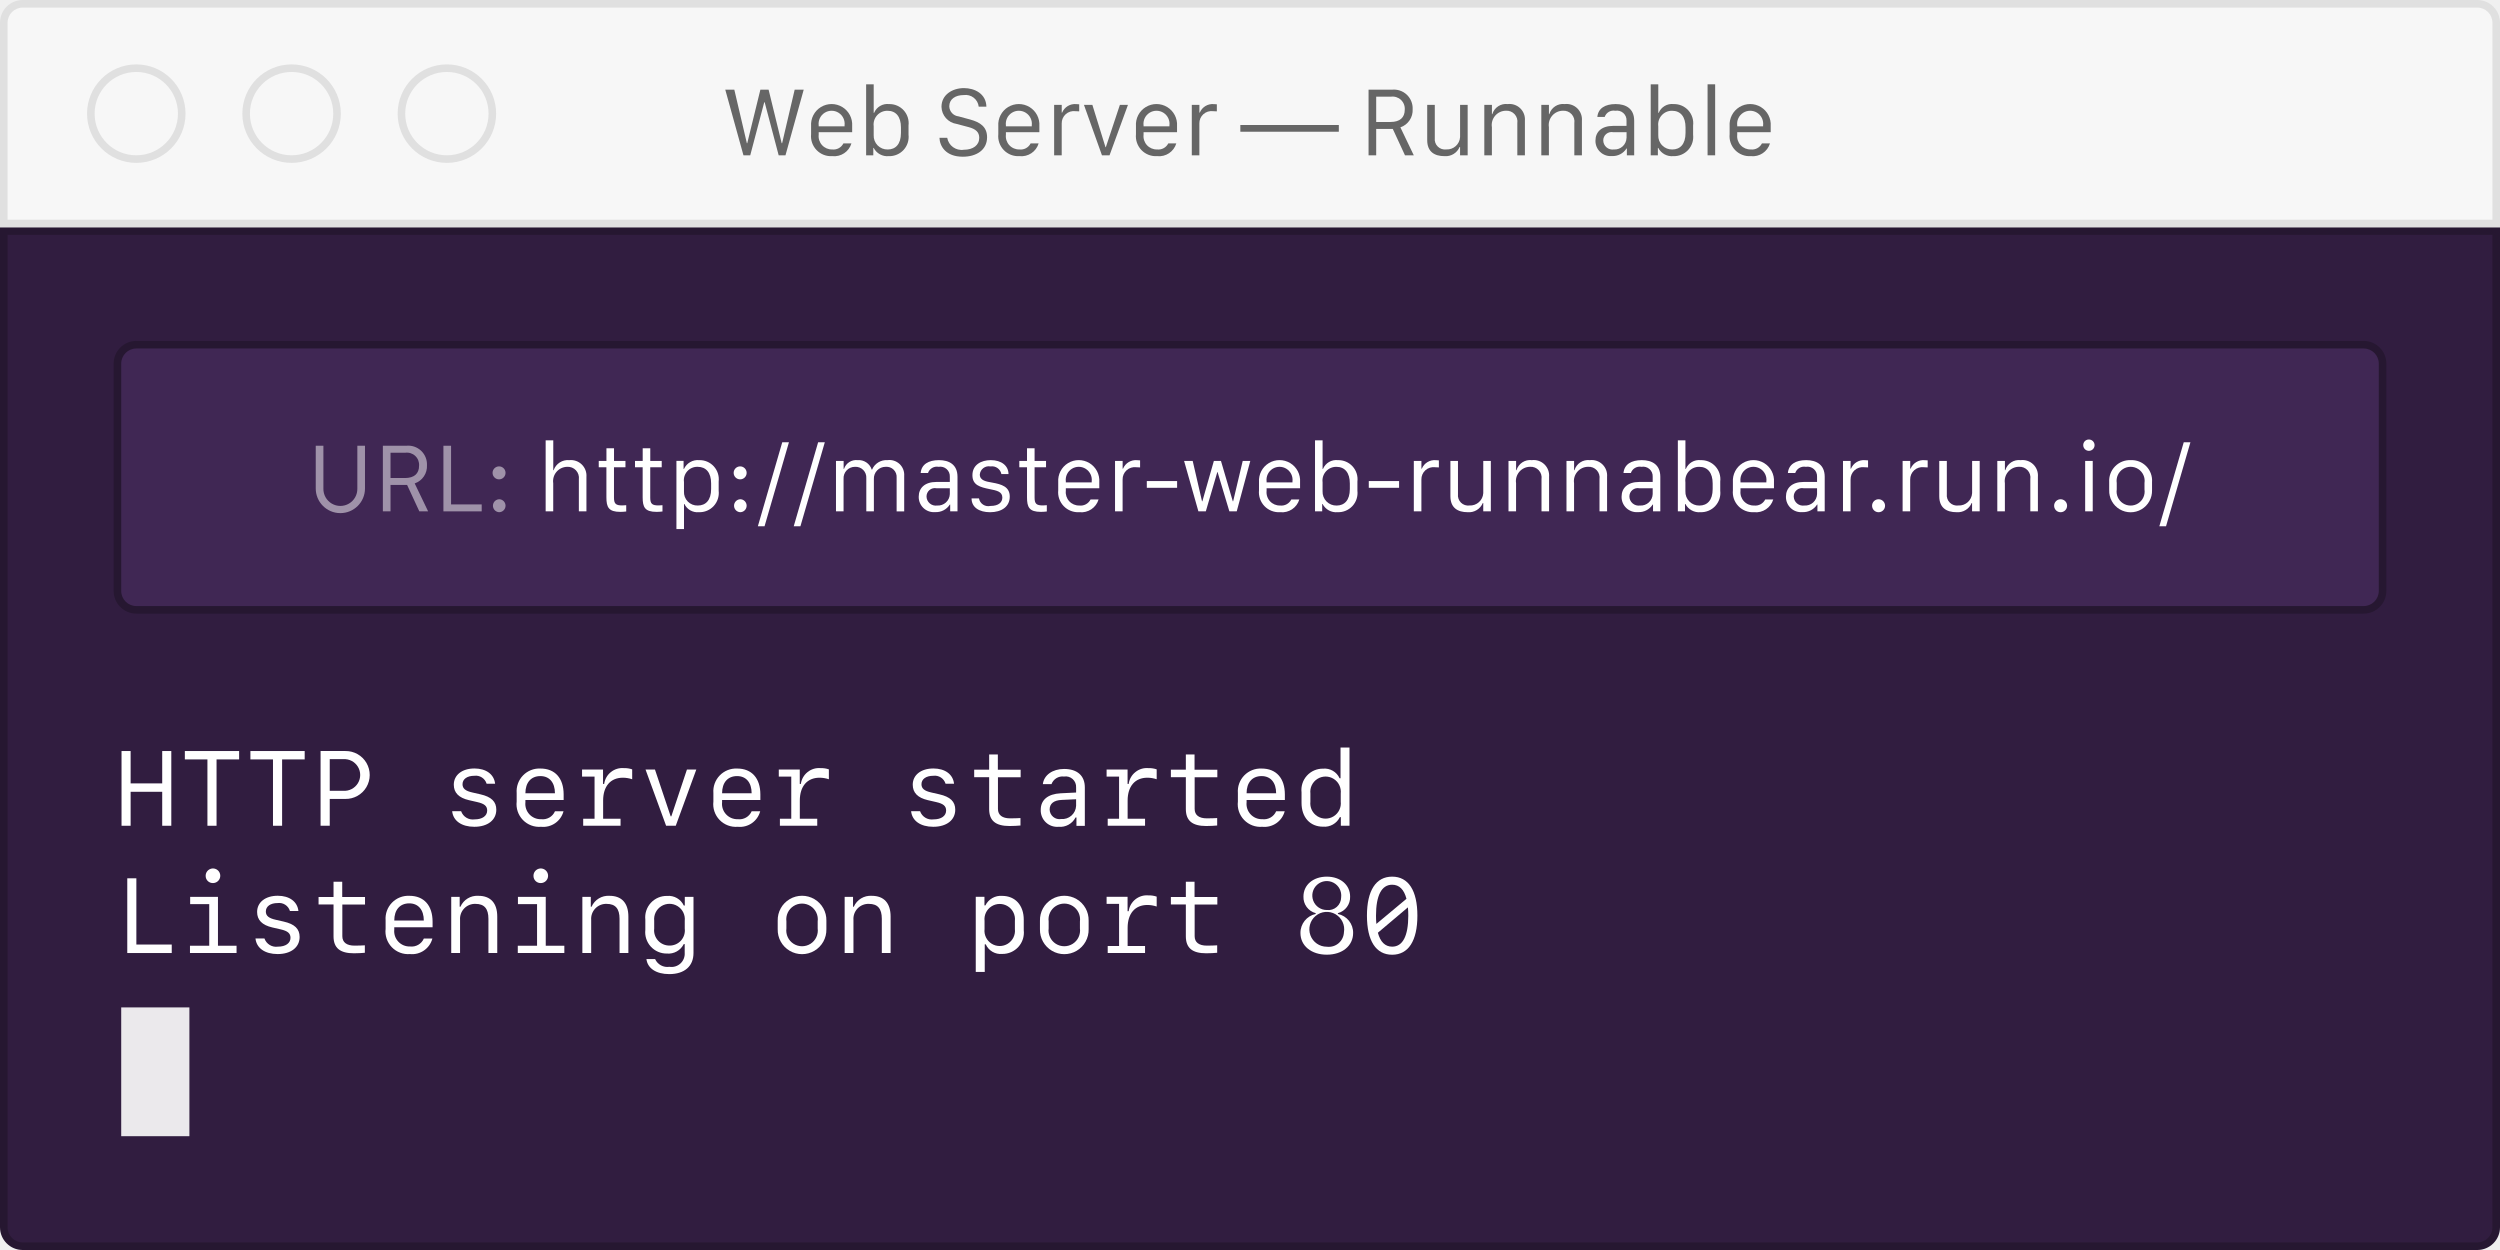
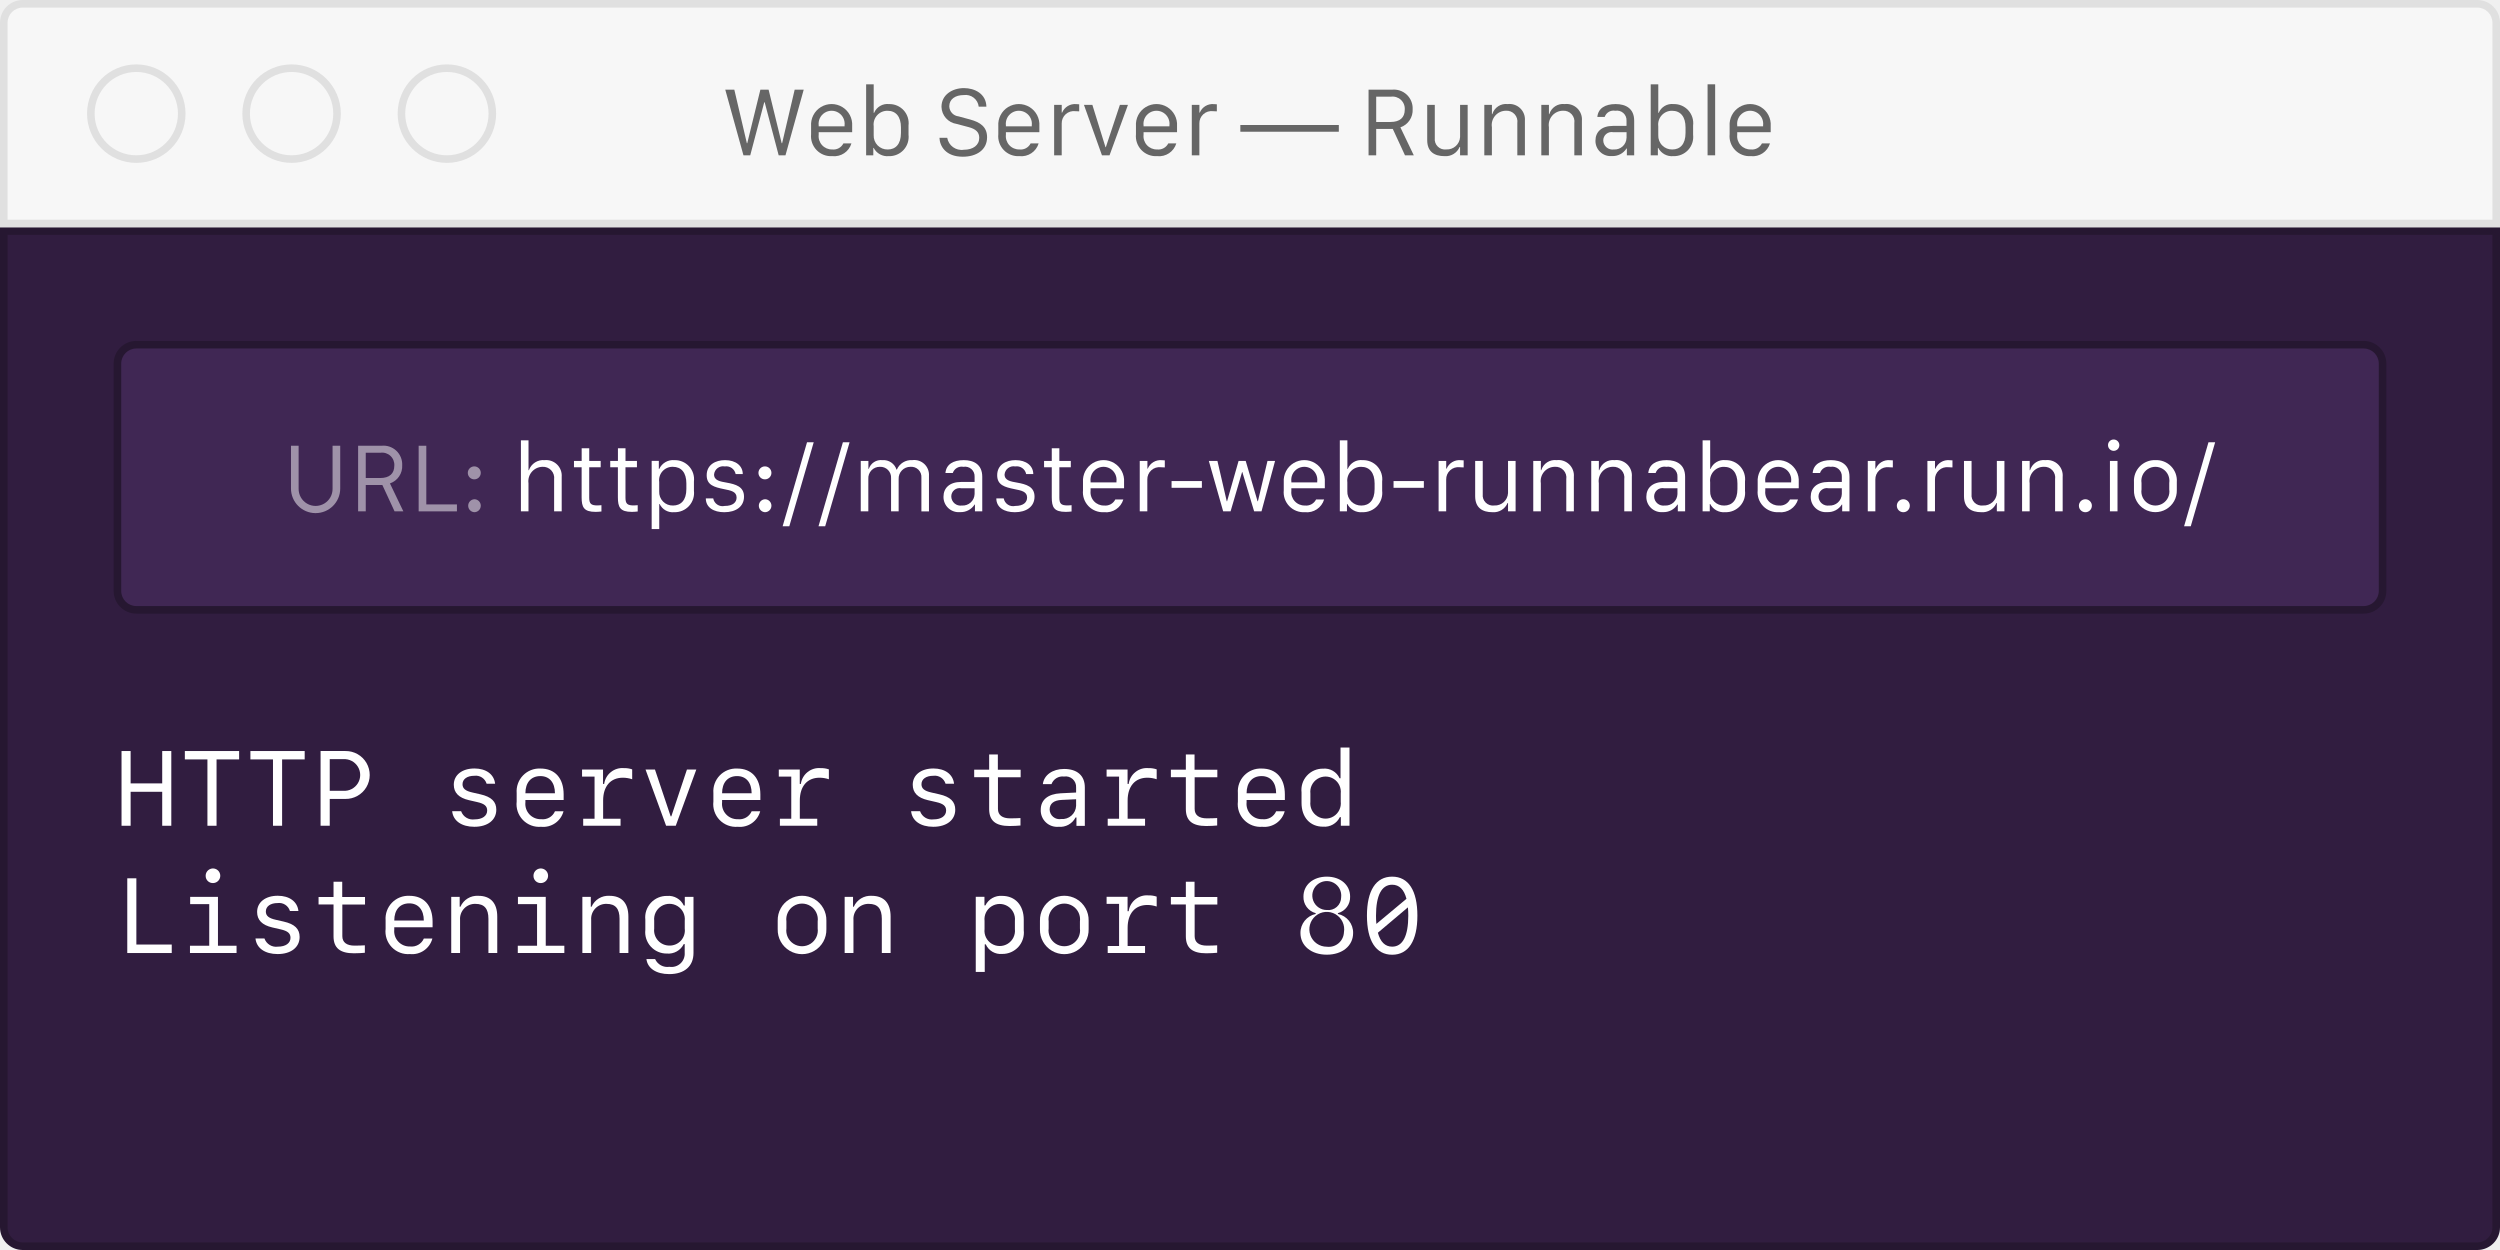
<svg xmlns="http://www.w3.org/2000/svg" id="outlined_ui" data-name="outlined ui" viewBox="0 0 330 165">
  <path d="M3,164.5A2.5,2.5,0,0,1,.5,162V30.5h329V162a2.5,2.5,0,0,1-2.5,2.5H3Z" fill="#311d40" />
  <path d="M329,31V162a2,2,0,0,1-2,2H3a2,2,0,0,1-2-2V31H329m1-1H0V162a3,3,0,0,0,3,3H327a3,3,0,0,0,3-3V30h0Z" fill="#261731" />
  <rect x="15.5" y="45.5" width="299" height="35" rx="2.5" ry="2.5" fill="#402754" />
  <path d="M312,46a2,2,0,0,1,2,2V78a2,2,0,0,1-2,2H18a2,2,0,0,1-2-2V48a2,2,0,0,1,2-2H312m0-1H18a3,3,0,0,0-3,3V78a3,3,0,0,0,3,3H312a3,3,0,0,0,3-3V48a3,3,0,0,0-3-3h0Z" fill="#261731" />
-   <path d="M42.688,64.495a2.241,2.241,0,1,0,4.481,0V58.839h1.009v5.656a3.25,3.25,0,0,1-6.5-.025v-5.63h1.01v5.656Z" fill="#9f92a9" />
-   <path d="M56.36,61.4a2.4,2.4,0,0,1-1.619,2.412L56.513,67.5H55.351l-1.612-3.485H51.549V67.5h-1.01V58.839h3.079A2.475,2.475,0,0,1,56.36,61.4Zm-2.92,1.7c1.25,0,1.879-.59,1.879-1.631a1.611,1.611,0,0,0-1.828-1.708H51.549V63.1H53.44Z" fill="#9f92a9" />
-   <path d="M63.584,67.5H58.531V58.839H59.54v7.744h4.044V67.5Z" fill="#9f92a9" />
-   <path d="M65.875,61.562a0.857,0.857,0,1,1,0,1.714A0.857,0.857,0,0,1,65.875,61.562Zm0,4.335a0.857,0.857,0,1,1,0,1.714A0.857,0.857,0,0,1,65.875,65.9Z" fill="#9f92a9" />
-   <path d="M72.032,58.128h1v3.936H73.08a2,2,0,0,1,2.082-1.327,2.057,2.057,0,0,1,2.247,2.209V67.5h-1V63.276a1.467,1.467,0,0,0-1.549-1.657,1.894,1.894,0,0,0-1.834,2.171V67.5h-1V58.128Z" fill="#fff" />
-   <path d="M80.05,59.169h1v1.676h1.511v0.832H81.046v4.018c0,0.819.261,1.022,1.1,1.022,0.152,0,.413-0.019.515-0.032v0.832a7.234,7.234,0,0,1-.769.051c-1.562,0-1.847-.622-1.847-1.923V61.676H79.034V60.845H80.05V59.169Z" fill="#fff" />
-   <path d="M84.836,59.169h1v1.676h1.511v0.832H85.832v4.018c0,0.819.261,1.022,1.1,1.022,0.152,0,.413-0.019.515-0.032v0.832a7.234,7.234,0,0,1-.769.051c-1.562,0-1.847-.622-1.847-1.923V61.676H83.82V60.845h1.016V59.169Z" fill="#fff" />
-   <path d="M90.339,66.526H90.288v3.307h-1V60.838h0.945V61.9h0.051A2.009,2.009,0,0,1,92.3,60.737a2.523,2.523,0,0,1,2.564,2.825V64.78a2.538,2.538,0,0,1-2.609,2.831A1.917,1.917,0,0,1,90.339,66.526Zm3.529-1.974V63.809c0-1.435-.673-2.19-1.783-2.19a1.766,1.766,0,0,0-1.8,2.006v1.244a1.765,1.765,0,0,0,1.828,1.86C93.145,66.729,93.868,66.037,93.868,64.552Z" fill="#fff" />
-   <path d="M97.7,61.562a0.857,0.857,0,1,1,0,1.714A0.857,0.857,0,0,1,97.7,61.562Zm0,4.335a0.857,0.857,0,1,1,0,1.714A0.857,0.857,0,0,1,97.7,65.9Z" fill="#fff" />
-   <path d="M100.038,69.465l3.219-11.083h0.882l-3.218,11.083h-0.883Z" fill="#fff" />
-   <path d="M104.773,69.465l3.219-11.083h0.882l-3.218,11.083h-0.883Z" fill="#fff" />
-   <path d="M110.359,60.845h1v1.047h0.051a1.694,1.694,0,0,1,1.8-1.155,1.8,1.8,0,0,1,1.859,1.25h0.045a2.054,2.054,0,0,1,2.031-1.25,1.953,1.953,0,0,1,2.209,2.069v4.7h-1V63.073a1.337,1.337,0,0,0-1.453-1.454,1.543,1.543,0,0,0-1.549,1.612V67.5h-1v-4.38a1.407,1.407,0,0,0-1.485-1.5,1.5,1.5,0,0,0-1.517,1.6V67.5h-1V60.845Z" fill="#fff" />
-   <path d="M121.271,65.567c0-1.155.806-1.949,2.329-1.949h1.777V62.939a1.262,1.262,0,0,0-1.479-1.32,1.235,1.235,0,0,0-1.4.813h-0.971c0.107-1.136,1.028-1.695,2.418-1.695,1.333,0,2.444.584,2.444,2.2V67.5h-0.965v-0.9h-0.045a2.158,2.158,0,0,1-1.936,1A2,2,0,0,1,121.271,65.567Zm4.106-.355V64.45H123.62a1.1,1.1,0,0,0-1.32,1.1,1.225,1.225,0,0,0,1.4,1.181A1.572,1.572,0,0,0,125.378,65.212Z" fill="#fff" />
-   <path d="M130.786,60.737c1.416,0,2.336.755,2.336,1.841h-0.939a1.261,1.261,0,0,0-1.44-1.009,1.188,1.188,0,0,0-1.409,1.06c0,0.825.869,0.933,1.631,1.073,1.251,0.222,2.323.54,2.323,1.854s-1.066,2.057-2.6,2.057c-1.422,0-2.443-.635-2.443-1.828h0.978a1.251,1.251,0,0,0,1.511,1c1.117,0,1.574-.5,1.574-1.111,0-.774-0.73-0.927-1.676-1.111-1.251-.26-2.272-0.514-2.272-1.828C128.355,61.346,129.523,60.737,130.786,60.737Z" fill="#fff" />
-   <path d="M135.566,59.169h1v1.676h1.511v0.832h-1.511v4.018c0,0.819.261,1.022,1.1,1.022,0.152,0,.413-0.019.515-0.032v0.832a7.234,7.234,0,0,1-.769.051c-1.562,0-1.847-.622-1.847-1.923V61.676h-1.016V60.845h1.016V59.169Z" fill="#fff" />
-   <path d="M139.686,64.717V63.638a2.717,2.717,0,1,1,5.421,0V64.45h-4.418v0.343a1.748,1.748,0,0,0,1.784,1.936,1.459,1.459,0,0,0,1.479-.8h1.061a2.376,2.376,0,0,1-2.533,1.682A2.635,2.635,0,0,1,139.686,64.717Zm4.418-1.041V63.555a1.721,1.721,0,1,0-3.415,0v0.121H144.1Z" fill="#fff" />
-   <path d="M147.188,60.845h1v1.022h0.051a1.83,1.83,0,0,1,1.866-1.124c0.12,0,.254.013,0.387,0.025V61.7a3.67,3.67,0,0,0-.508-0.025,1.6,1.6,0,0,0-1.8,1.625V67.5h-1V60.845Z" fill="#fff" />
-   <path d="M151.378,64.393V63.5h4v0.889h-4Z" fill="#fff" />
-   <path d="M163.248,67.5h-0.971l-1.562-5.2H160.69l-1.523,5.2h-0.978L156.3,60.845h1.136l1.231,5.326h0.045l1.517-5.326h0.939l1.562,5.326h0.045l1.263-5.326h1Z" fill="#fff" />
-   <path d="M166.188,64.717V63.638a2.717,2.717,0,1,1,5.421,0V64.45H167.19v0.343a1.747,1.747,0,0,0,1.783,1.936,1.461,1.461,0,0,0,1.479-.8h1.06a2.374,2.374,0,0,1-2.532,1.682A2.635,2.635,0,0,1,166.188,64.717Zm4.418-1.041V63.555a1.721,1.721,0,1,0-3.415,0v0.121h3.415Z" fill="#fff" />
-   <path d="M174.579,66.526h-0.051V67.5h-0.946V58.128h1V61.9h0.051a1.9,1.9,0,0,1,1.974-1.162,2.521,2.521,0,0,1,2.571,2.825V64.78a2.538,2.538,0,0,1-2.609,2.831A2.027,2.027,0,0,1,174.579,66.526Zm3.6-1.961V63.822c0-1.422-.666-2.2-1.771-2.2a1.808,1.808,0,0,0-1.828,2.038v1.181a1.812,1.812,0,0,0,1.859,1.892C177.461,66.729,178.178,66.037,178.178,64.564Z" fill="#fff" />
-   <path d="M180.679,64.393V63.5h4v0.889h-4Z" fill="#fff" />
-   <path d="M186.627,60.845h1v1.022h0.051a1.832,1.832,0,0,1,1.866-1.124c0.121,0,.254.013,0.388,0.025V61.7a3.679,3.679,0,0,0-.508-0.025,1.6,1.6,0,0,0-1.8,1.625V67.5h-1V60.845Z" fill="#fff" />
-   <path d="M196.789,67.5h-1V66.4h-0.058a1.986,1.986,0,0,1-1.986,1.212c-1.333,0-2.292-.578-2.292-2.114V60.845h1v4.38a1.352,1.352,0,0,0,1.523,1.5,1.731,1.731,0,0,0,1.815-1.631V60.845h1V67.5Z" fill="#fff" />
-   <path d="M199.125,60.845h1v1.219h0.051a1.885,1.885,0,0,1,2.031-1.327,2.04,2.04,0,0,1,2.272,2.2V67.5h-1v-4.24a1.428,1.428,0,0,0-1.511-1.644,1.885,1.885,0,0,0-1.847,2.171V67.5h-1V60.845Z" fill="#fff" />
-   <path d="M206.78,60.845h1v1.219h0.051a1.885,1.885,0,0,1,2.031-1.327,2.04,2.04,0,0,1,2.272,2.2V67.5h-1v-4.24a1.428,1.428,0,0,0-1.511-1.644,1.885,1.885,0,0,0-1.847,2.171V67.5h-1V60.845Z" fill="#fff" />
-   <path d="M214.049,65.567c0-1.155.806-1.949,2.329-1.949h1.777V62.939a1.262,1.262,0,0,0-1.479-1.32,1.235,1.235,0,0,0-1.4.813H214.3c0.107-1.136,1.028-1.695,2.418-1.695,1.333,0,2.444.584,2.444,2.2V67.5H218.2v-0.9h-0.045a2.158,2.158,0,0,1-1.936,1A2,2,0,0,1,214.049,65.567Zm4.106-.355V64.45H216.4a1.1,1.1,0,0,0-1.32,1.1,1.225,1.225,0,0,0,1.4,1.181A1.572,1.572,0,0,0,218.155,65.212Z" fill="#fff" />
-   <path d="M222.472,66.526h-0.051V67.5h-0.945V58.128h1V61.9h0.051a1.905,1.905,0,0,1,1.975-1.162,2.521,2.521,0,0,1,2.57,2.825V64.78a2.538,2.538,0,0,1-2.608,2.831A2.029,2.029,0,0,1,222.472,66.526Zm3.6-1.961V63.822c0-1.422-.667-2.2-1.771-2.2a1.809,1.809,0,0,0-1.828,2.038v1.181a1.812,1.812,0,0,0,1.86,1.892C225.354,66.729,226.071,66.037,226.071,64.564Z" fill="#fff" />
-   <path d="M228.743,64.717V63.638a2.717,2.717,0,1,1,5.421,0V64.45h-4.418v0.343a1.748,1.748,0,0,0,1.784,1.936,1.459,1.459,0,0,0,1.479-.8h1.061a2.376,2.376,0,0,1-2.533,1.682A2.635,2.635,0,0,1,228.743,64.717Zm4.418-1.041V63.555a1.721,1.721,0,1,0-3.415,0v0.121h3.415Z" fill="#fff" />
-   <path d="M235.745,65.567c0-1.155.806-1.949,2.329-1.949h1.777V62.939a1.262,1.262,0,0,0-1.479-1.32,1.235,1.235,0,0,0-1.4.813H236c0.107-1.136,1.028-1.695,2.418-1.695,1.333,0,2.444.584,2.444,2.2V67.5H239.9v-0.9h-0.045a2.158,2.158,0,0,1-1.936,1A2,2,0,0,1,235.745,65.567Zm4.106-.355V64.45h-1.758a1.1,1.1,0,0,0-1.32,1.1,1.225,1.225,0,0,0,1.4,1.181A1.572,1.572,0,0,0,239.852,65.212Z" fill="#fff" />
-   <path d="M243.279,60.845h1v1.022h0.051a1.83,1.83,0,0,1,1.866-1.124c0.12,0,.254.013,0.387,0.025V61.7a3.67,3.67,0,0,0-.508-0.025,1.6,1.6,0,0,0-1.8,1.625V67.5h-1V60.845Z" fill="#fff" />
-   <path d="M247.971,65.9a0.857,0.857,0,1,1,0,1.714A0.857,0.857,0,0,1,247.971,65.9Z" fill="#fff" />
-   <path d="M251.15,60.845h1v1.022H252.2a1.83,1.83,0,0,1,1.866-1.124c0.12,0,.254.013,0.387,0.025V61.7a3.67,3.67,0,0,0-.508-0.025,1.6,1.6,0,0,0-1.8,1.625V67.5h-1V60.845Z" fill="#fff" />
-   <path d="M261.313,67.5h-1V66.4H260.26a1.988,1.988,0,0,1-1.987,1.212c-1.333,0-2.291-.578-2.291-2.114V60.845h1v4.38a1.353,1.353,0,0,0,1.523,1.5,1.731,1.731,0,0,0,1.815-1.631V60.845h1V67.5Z" fill="#fff" />
-   <path d="M263.649,60.845h1v1.219H264.7a1.887,1.887,0,0,1,2.031-1.327,2.04,2.04,0,0,1,2.272,2.2V67.5h-1v-4.24a1.428,1.428,0,0,0-1.511-1.644,1.886,1.886,0,0,0-1.848,2.171V67.5h-1V60.845Z" fill="#fff" />
-   <path d="M272,65.9a0.857,0.857,0,1,1,0,1.714A0.857,0.857,0,0,1,272,65.9Z" fill="#fff" />
-   <path d="M275.729,58.014a0.749,0.749,0,1,1-.742.755A0.735,0.735,0,0,1,275.729,58.014Zm-0.488,2.831h1V67.5h-1V60.845Z" fill="#fff" />
-   <path d="M284.069,63.644V64.7a2.829,2.829,0,1,1-5.655,0V63.644a2.736,2.736,0,0,1,2.831-2.907A2.7,2.7,0,0,1,284.069,63.644Zm-4.659.114V64.6a1.853,1.853,0,1,0,3.663,0V63.758A1.854,1.854,0,1,0,279.41,63.758Z" fill="#fff" />
-   <path d="M285.034,69.465l3.219-11.083h0.882l-3.218,11.083h-0.883Z" fill="#fff" />
  <path d="M21.412,109v-4.484h-4.17V109h-1.2V99.136h1.2v4.272h4.17V99.136h1.2V109h-1.2Z" fill="#fff" />
  <path d="M27.38,109v-8.757H24.4V99.136h7.164v1.107h-2.98V109h-1.2Z" fill="#fff" />
  <path d="M36.034,109v-8.757h-2.98V99.136h7.164v1.107h-2.98V109h-1.2Z" fill="#fff" />
  <path d="M45.6,99.136a3.162,3.162,0,1,1-.027,6.323H43.526V109h-1.21V99.136H45.6Zm-2.071,5.25H45.3a2.094,2.094,0,1,0,0-4.177H43.526v4.177Z" fill="#fff" />
  <path d="M62.626,101.439c1.545,0,2.591.772,2.728,2.01H64.232a1.49,1.49,0,0,0-1.627-1.046c-0.943,0-1.552.438-1.552,1.114,0,0.567.383,0.889,1.313,1.094l1.046,0.239c1.442,0.328,2.1.957,2.1,2.03,0,1.367-1.142,2.256-2.9,2.256-1.682,0-2.8-.786-2.926-2.058h1.183a1.633,1.633,0,0,0,1.784,1.08c1.012,0,1.654-.458,1.654-1.169,0-.588-0.362-0.9-1.306-1.114l-1.1-.253c-1.34-.308-2-0.984-2-2.037C59.9,102.3,60.992,101.439,62.626,101.439Z" fill="#fff" />
  <path d="M74.384,107.086a2.767,2.767,0,0,1-2.96,2.051A2.993,2.993,0,0,1,68.2,105.8v-1.114a3.006,3.006,0,0,1,3.138-3.24c1.928,0,3.063,1.278,3.063,3.425V105.6H69.353v0.3a2.017,2.017,0,0,0,2.071,2.235,1.759,1.759,0,0,0,1.832-1.046h1.128Zm-5.031-2.372h3.9c0-1.415-.725-2.27-1.921-2.27C70.1,102.444,69.353,103.292,69.353,104.714Z" fill="#fff" />
  <path d="M79.75,103.477a2.424,2.424,0,0,1,2.625-2.085,3.052,3.052,0,0,1,1.073.164v1.306a3.924,3.924,0,0,0-1.224-.205c-1.641,0-2.611,1.135-2.611,3.021v2.393h2.3V109H76.981v-0.93h1.5v-5.558H76.831v-0.93H79.6v1.894h0.15Z" fill="#fff" />
  <path d="M86.456,101.583l2.071,6.173h0.089l2.058-6.173h1.237L89.2,109H87.926l-2.714-7.417h1.244Z" fill="#fff" />
  <path d="M100.347,107.086a2.767,2.767,0,0,1-2.96,2.051,2.993,2.993,0,0,1-3.22-3.336v-1.114a3.006,3.006,0,0,1,3.138-3.24c1.928,0,3.063,1.278,3.063,3.425V105.6H95.315v0.3a2.017,2.017,0,0,0,2.071,2.235,1.759,1.759,0,0,0,1.832-1.046h1.128Zm-5.031-2.372h3.9c0-1.415-.725-2.27-1.921-2.27C96.061,102.444,95.315,103.292,95.315,104.714Z" fill="#fff" />
  <path d="M105.713,103.477a2.424,2.424,0,0,1,2.625-2.085,3.052,3.052,0,0,1,1.073.164v1.306a3.924,3.924,0,0,0-1.224-.205c-1.641,0-2.611,1.135-2.611,3.021v2.393h2.3V109h-4.929v-0.93h1.5v-5.558h-1.647v-0.93h2.769v1.894h0.15Z" fill="#fff" />
  <path d="M123.206,101.439c1.545,0,2.591.772,2.728,2.01h-1.121a1.49,1.49,0,0,0-1.627-1.046c-0.943,0-1.552.438-1.552,1.114,0,0.567.383,0.889,1.313,1.094l1.046,0.239c1.442,0.328,2.1.957,2.1,2.03,0,1.367-1.142,2.256-2.9,2.256-1.682,0-2.8-.786-2.926-2.058h1.183a1.633,1.633,0,0,0,1.784,1.08c1.012,0,1.654-.458,1.654-1.169,0-.588-0.362-0.9-1.306-1.114l-1.1-.253c-1.34-.308-2-0.984-2-2.037C120.479,102.3,121.572,101.439,123.206,101.439Z" fill="#fff" />
  <path d="M131.717,99.594v2.01h3.008v0.991H131.73v4.184c0,0.807.567,1.244,1.613,1.244,0.417,0,1.162-.021,1.36-0.041v0.984c-0.185.034-1.087,0.068-1.442,0.068-1.839,0-2.693-.7-2.693-2.242v-4.2h-1.976V101.6h1.976v-2.01h1.148Z" fill="#fff" />
  <path d="M137.377,106.895c0-1.312.943-2.092,2.632-2.181l2.037-.1v-0.67a1.377,1.377,0,0,0-1.6-1.442,1.551,1.551,0,0,0-1.647,1h-1.142c0.137-1.189,1.285-2,2.8-2,1.743,0,2.741.889,2.741,2.434v5.079h-1.107v-1.114h-0.116a2.28,2.28,0,0,1-2.242,1.237A2.169,2.169,0,0,1,137.377,106.895Zm4.669-.52V105.5l-1.907.089c-1.039.048-1.586,0.492-1.586,1.265a1.3,1.3,0,0,0,1.518,1.258A1.828,1.828,0,0,0,142.046,106.375Z" fill="#fff" />
  <path d="M148.984,103.477a2.424,2.424,0,0,1,2.625-2.085,3.052,3.052,0,0,1,1.073.164v1.306a3.924,3.924,0,0,0-1.224-.205c-1.641,0-2.611,1.135-2.611,3.021v2.393h2.3V109h-4.929v-0.93h1.5v-5.558h-1.647v-0.93h2.769v1.894h0.15Z" fill="#fff" />
  <path d="M157.68,99.594v2.01h3.008v0.991h-2.994v4.184c0,0.807.567,1.244,1.613,1.244,0.417,0,1.162-.021,1.36-0.041v0.984c-0.185.034-1.087,0.068-1.442,0.068-1.839,0-2.693-.7-2.693-2.242v-4.2h-1.976V101.6h1.976v-2.01h1.148Z" fill="#fff" />
  <path d="M169.581,107.086a2.767,2.767,0,0,1-2.96,2.051,2.993,2.993,0,0,1-3.22-3.336v-1.114a3.006,3.006,0,0,1,3.138-3.24c1.928,0,3.063,1.278,3.063,3.425V105.6H164.55v0.3a2.017,2.017,0,0,0,2.071,2.235,1.759,1.759,0,0,0,1.832-1.046h1.128Zm-5.031-2.372h3.9c0-1.415-.725-2.27-1.921-2.27C165.295,102.444,164.55,103.292,164.55,104.714Z" fill="#fff" />
  <path d="M176.861,107.865a2.266,2.266,0,0,1-2.222,1.258c-1.716,0-2.837-1.237-2.837-3.145V104.6a2.816,2.816,0,0,1,2.837-3.138,2.174,2.174,0,0,1,2.188,1.271h0.123V98.671h1.183V109h-1.142v-1.135h-0.13Zm-3.89-2.051a2.016,2.016,0,1,0,4.006,0v-1.066a2.016,2.016,0,1,0-4.006,0v1.066Z" fill="#fff" />
  <path d="M22.67,125.8H16.8v-9.864h1.2v8.743H22.67V125.8Z" fill="#fff" />
  <path d="M25.076,125.8v-0.964h2.543v-5.489H25.1v-0.964h3.671v6.453h2.454V125.8H25.076Zm2.071-10.192a0.964,0.964,0,1,1,.964.957A0.939,0.939,0,0,1,27.147,115.607Z" fill="#fff" />
  <path d="M36.663,118.239c1.545,0,2.591.772,2.728,2.01H38.27a1.49,1.49,0,0,0-1.627-1.046c-0.943,0-1.552.438-1.552,1.114,0,0.567.383,0.889,1.313,1.094l1.046,0.239c1.442,0.328,2.1.957,2.1,2.03,0,1.367-1.142,2.256-2.9,2.256-1.682,0-2.8-.786-2.926-2.058h1.183a1.633,1.633,0,0,0,1.784,1.08c1.012,0,1.654-.458,1.654-1.169,0-.588-0.362-0.9-1.306-1.114l-1.1-.253c-1.34-.308-2-0.984-2-2.037C33.936,119.1,35.029,118.239,36.663,118.239Z" fill="#fff" />
  <path d="M45.174,116.394v2.01h3.008v0.991H45.188v4.184c0,0.807.567,1.244,1.613,1.244,0.417,0,1.162-.021,1.36-0.041v0.984c-0.185.034-1.087,0.068-1.442,0.068-1.839,0-2.693-.7-2.693-2.242v-4.2H42.05V118.4h1.976v-2.01h1.148Z" fill="#fff" />
  <path d="M57.075,123.886a2.767,2.767,0,0,1-2.96,2.051A2.993,2.993,0,0,1,50.9,122.6v-1.114a3.006,3.006,0,0,1,3.138-3.24c1.928,0,3.063,1.278,3.063,3.425V122.4H52.044v0.3a2.017,2.017,0,0,0,2.071,2.235,1.759,1.759,0,0,0,1.832-1.046h1.128Zm-5.031-2.372h3.9c0-1.415-.725-2.27-1.921-2.27C52.789,119.244,52.044,120.092,52.044,121.514Z" fill="#fff" />
  <path d="M59.563,118.383h1.114v1.306h0.1a2.415,2.415,0,0,1,2.372-1.442c1.613,0,2.488.964,2.488,2.741V125.8H64.472v-4.519c0-1.34-.547-1.969-1.7-1.969a1.972,1.972,0,0,0-2.044,2.119V125.8H59.563v-7.417Z" fill="#fff" />
  <path d="M68.348,125.8v-0.964h2.543v-5.489H68.368v-0.964h3.671v6.453h2.454V125.8H68.348Zm2.071-10.192a0.964,0.964,0,1,1,.964.957A0.939,0.939,0,0,1,70.419,115.607Z" fill="#fff" />
  <path d="M76.872,118.383h1.114v1.306h0.1a2.415,2.415,0,0,1,2.372-1.442c1.613,0,2.488.964,2.488,2.741V125.8H81.78v-4.519c0-1.34-.547-1.969-1.7-1.969a1.972,1.972,0,0,0-2.044,2.119V125.8H76.872v-7.417Z" fill="#fff" />
  <path d="M85.328,126.6h1.148a1.773,1.773,0,0,0,1.887,1.019,1.747,1.747,0,0,0,2.017-1.846v-1.155H90.257a2.263,2.263,0,0,1-2.229,1.251,2.821,2.821,0,0,1-2.844-3.138V121.4a2.826,2.826,0,0,1,2.871-3.138,2.217,2.217,0,0,1,2.208,1.271h0.13v-1.148h1.148V125.8c0,1.743-1.189,2.782-3.2,2.782C86.627,128.582,85.479,127.83,85.328,126.6Zm3.049-1.784a2,2,0,0,0,2.01-2.249v-1.019a2.028,2.028,0,1,0-4.033,0v1.019A2.012,2.012,0,0,0,88.377,124.815Z" fill="#fff" />
  <path d="M102.657,122.655v-1.121a3.214,3.214,0,1,1,6.426,0v1.121A3.214,3.214,0,1,1,102.657,122.655Zm1.148-1.019v0.909a2.083,2.083,0,1,0,4.129,0v-0.909A2.083,2.083,0,1,0,103.806,121.637Z" fill="#fff" />
  <path d="M111.489,118.383H112.6v1.306h0.1a2.415,2.415,0,0,1,2.372-1.442c1.613,0,2.488.964,2.488,2.741V125.8H116.4v-4.519c0-1.34-.547-1.969-1.7-1.969a1.972,1.972,0,0,0-2.044,2.119V125.8h-1.162v-7.417Z" fill="#fff" />
  <path d="M135.135,121.4v1.381a2.816,2.816,0,0,1-2.837,3.138,2.159,2.159,0,0,1-2.181-1.271h-0.13v3.65H128.8v-9.919h1.148v1.135h0.123a2.272,2.272,0,0,1,2.222-1.258C134.014,118.26,135.135,119.5,135.135,121.4Zm-5.175.164v1.066a2.016,2.016,0,1,0,4.006,0v-1.066A2.016,2.016,0,1,0,129.96,121.568Z" fill="#fff" />
  <path d="M137.274,122.655v-1.121a3.214,3.214,0,1,1,6.426,0v1.121A3.214,3.214,0,1,1,137.274,122.655Zm1.148-1.019v0.909a2.083,2.083,0,1,0,4.129,0v-0.909A2.083,2.083,0,1,0,138.423,121.637Z" fill="#fff" />
  <path d="M148.984,120.276a2.424,2.424,0,0,1,2.625-2.085,3.052,3.052,0,0,1,1.073.164v1.306a3.924,3.924,0,0,0-1.224-.205c-1.641,0-2.611,1.135-2.611,3.021v2.393h2.3v0.93h-4.929v-0.93h1.5v-5.558h-1.647v-0.93h2.769v1.894h0.15Z" fill="#fff" />
  <path d="M157.68,116.394v2.01h3.008v0.991h-2.994v4.184c0,0.807.567,1.244,1.613,1.244,0.417,0,1.162-.021,1.36-0.041v0.984c-0.185.034-1.087,0.068-1.442,0.068-1.839,0-2.693-.7-2.693-2.242v-4.2h-1.976V118.4h1.976v-2.01h1.148Z" fill="#fff" />
  <path d="M171.659,123.161a2.544,2.544,0,0,1,2.01-2.516v-0.109a2.181,2.181,0,0,1-1.613-2.194c0-1.538,1.285-2.625,3.083-2.625s3.076,1.087,3.076,2.625a2.172,2.172,0,0,1-1.613,2.194v0.109a2.516,2.516,0,0,1,2.01,2.516c0,1.682-1.422,2.857-3.473,2.857S171.659,124.843,171.659,123.161Zm5.742-.1a2.3,2.3,0,1,0-2.263,1.907A2.008,2.008,0,0,0,177.4,123.065Zm-0.369-4.621a1.911,1.911,0,1,0-1.894,1.682A1.692,1.692,0,0,0,177.032,118.444Z" fill="#fff" />
  <path d="M187.095,120.871c0,3.322-1.189,5.154-3.329,5.154s-3.329-1.832-3.329-5.154,1.183-5.154,3.329-5.154S187.095,117.549,187.095,120.871Zm-1.442-2.229c-0.314-1.224-.95-1.859-1.887-1.859-1.395,0-2.133,1.408-2.133,4.088a10.787,10.787,0,0,0,.048,1.087Zm-3.773,4.478c0.321,1.21.957,1.839,1.887,1.839,1.395,0,2.126-1.415,2.126-4.088,0-.4-0.014-0.759-0.048-1.1Z" fill="#fff" />
-   <rect x="16" y="132.978" width="9" height="17" fill="#fff" opacity="0.9" />
  <path d="M0.5,29.5V3A2.5,2.5,0,0,1,3,.5H327A2.5,2.5,0,0,1,329.5,3V29.5H0.5Z" fill="#f7f7f7" />
  <path d="M327,1a2,2,0,0,1,2,2V29H1V3A2,2,0,0,1,3,1H327m0-1H3A3,3,0,0,0,0,3V30H330V3a3,3,0,0,0-3-3h0Z" fill="#e0e0e0" />
  <circle cx="17.99" cy="15" r="6" fill="none" stroke="#e0e0e0" stroke-miterlimit="10" />
  <circle cx="38.49" cy="15" r="6" fill="none" stroke="#e0e0e0" stroke-miterlimit="10" />
  <circle cx="58.99" cy="15" r="6" fill="none" stroke="#e0e0e0" stroke-miterlimit="10" />
  <path d="M98.136,20.5l-2.4-8.665H96.93L98.586,18.9h0.051l1.733-7.065h1.085l1.727,7.065h0.058l1.657-7.065h1.193L103.684,20.5h-0.9l-1.847-7h-0.058l-1.847,7h-0.9Z" fill="#666" />
  <path d="M107.064,17.717V16.638a2.717,2.717,0,1,1,5.421,0V17.45h-4.418v0.343a1.747,1.747,0,0,0,1.783,1.936,1.461,1.461,0,0,0,1.479-.8h1.06a2.374,2.374,0,0,1-2.532,1.682A2.635,2.635,0,0,1,107.064,17.717Zm4.418-1.041V16.555a1.721,1.721,0,1,0-3.415,0v0.121h3.415Z" fill="#666" />
  <path d="M115.326,19.526h-0.051V20.5h-0.946V11.128h1V14.9h0.051a1.9,1.9,0,0,1,1.974-1.162,2.521,2.521,0,0,1,2.571,2.825V17.78a2.538,2.538,0,0,1-2.608,2.831A2.028,2.028,0,0,1,115.326,19.526Zm3.6-1.961V16.822c0-1.422-.666-2.2-1.771-2.2a1.809,1.809,0,0,0-1.828,2.038v1.181a1.812,1.812,0,0,0,1.86,1.892C118.208,19.729,118.924,19.037,118.924,17.564Z" fill="#666" />
  <path d="M125.032,18.187a1.923,1.923,0,0,0,2.19,1.581c1.231,0,2.038-.6,2.038-1.581,0-.736-0.451-1.162-1.429-1.416l-1.556-.413a2.342,2.342,0,0,1-2-2.253c0-1.612,1.454-2.476,2.964-2.476,1.416,0,2.927.743,2.965,2.45H129.19a1.739,1.739,0,0,0-1.975-1.53c-1.1,0-1.91.527-1.91,1.485a1.366,1.366,0,0,0,1.225,1.327l1.523,0.413c1.34,0.362,2.241.978,2.241,2.342,0,1.708-1.44,2.571-3.2,2.571-2.26,0-3.047-1.39-3.085-2.5h1.021Z" fill="#666" />
  <path d="M131.776,17.717V16.638a2.717,2.717,0,1,1,5.421,0V17.45h-4.418v0.343a1.748,1.748,0,0,0,1.784,1.936,1.459,1.459,0,0,0,1.479-.8H137.1a2.376,2.376,0,0,1-2.533,1.682A2.635,2.635,0,0,1,131.776,17.717Zm4.418-1.041V16.555a1.721,1.721,0,1,0-3.415,0v0.121h3.415Z" fill="#666" />
  <path d="M139.149,13.845h1v1.022H140.2a1.832,1.832,0,0,1,1.867-1.124c0.12,0,.254.013,0.387,0.025V14.7a3.67,3.67,0,0,0-.508-0.025,1.6,1.6,0,0,0-1.8,1.625V20.5h-1V13.845Z" fill="#666" />
  <path d="M143.083,13.845h1.11l1.733,5.586h0.044l1.854-5.586h1.066L146.459,20.5h-1Z" fill="#666" />
  <path d="M149.947,17.717V16.638a2.717,2.717,0,1,1,5.421,0V17.45H150.95v0.343a1.747,1.747,0,0,0,1.783,1.936,1.461,1.461,0,0,0,1.479-.8h1.06a2.374,2.374,0,0,1-2.532,1.682A2.635,2.635,0,0,1,149.947,17.717Zm4.418-1.041V16.555a1.721,1.721,0,1,0-3.415,0v0.121h3.415Z" fill="#666" />
  <path d="M157.32,13.845h1v1.022h0.051a1.829,1.829,0,0,1,1.865-1.124c0.121,0,.254.013,0.388,0.025V14.7a3.679,3.679,0,0,0-.508-0.025,1.6,1.6,0,0,0-1.8,1.625V20.5h-1V13.845Z" fill="#666" />
  <path d="M163.725,17.393V16.5h13v0.889h-13Z" fill="#666" />
  <path d="M186.47,14.4a2.4,2.4,0,0,1-1.619,2.412l1.771,3.694H185.46l-1.612-3.485h-2.19V20.5h-1.009V11.839h3.079A2.475,2.475,0,0,1,186.47,14.4Zm-2.92,1.7c1.25,0,1.879-.59,1.879-1.631a1.611,1.611,0,0,0-1.828-1.708h-1.943V16.1h1.893Z" fill="#666" />
  <path d="M193.728,20.5h-1V19.4h-0.058a1.988,1.988,0,0,1-1.987,1.212c-1.332,0-2.291-.578-2.291-2.114V13.845h1v4.38a1.353,1.353,0,0,0,1.523,1.5,1.732,1.732,0,0,0,1.816-1.631V13.845h1V20.5Z" fill="#666" />
  <path d="M195.934,13.845h1v1.219h0.051a1.885,1.885,0,0,1,2.031-1.327,2.04,2.04,0,0,1,2.271,2.2V20.5h-1v-4.24a1.428,1.428,0,0,0-1.511-1.644,1.885,1.885,0,0,0-1.847,2.171V20.5h-1V13.845Z" fill="#666" />
  <path d="M203.459,13.845h1v1.219h0.051a1.885,1.885,0,0,1,2.031-1.327,2.04,2.04,0,0,1,2.271,2.2V20.5h-1v-4.24a1.428,1.428,0,0,0-1.511-1.644,1.885,1.885,0,0,0-1.847,2.171V20.5h-1V13.845Z" fill="#666" />
  <path d="M210.6,18.567c0-1.155.807-1.949,2.33-1.949H214.7V15.939a1.262,1.262,0,0,0-1.479-1.32,1.235,1.235,0,0,0-1.4.813h-0.972c0.108-1.136,1.029-1.695,2.419-1.695,1.333,0,2.444.584,2.444,2.2V20.5h-0.965v-0.9H214.7a2.158,2.158,0,0,1-1.936,1A2,2,0,0,1,210.6,18.567Zm4.107-.355V17.45h-1.758a1.1,1.1,0,0,0-1.32,1.1,1.225,1.225,0,0,0,1.4,1.181A1.572,1.572,0,0,0,214.7,18.212Z" fill="#666" />
  <path d="M218.891,19.526H218.84V20.5h-0.946V11.128h1V14.9h0.051a1.9,1.9,0,0,1,1.974-1.162,2.521,2.521,0,0,1,2.571,2.825V17.78a2.538,2.538,0,0,1-2.608,2.831A2.028,2.028,0,0,1,218.891,19.526Zm3.6-1.961V16.822c0-1.422-.666-2.2-1.771-2.2a1.809,1.809,0,0,0-1.828,2.038v1.181a1.812,1.812,0,0,0,1.86,1.892C221.772,19.729,222.489,19.037,222.489,17.564Z" fill="#666" />
  <path d="M225.4,11.128h1V20.5h-1V11.128Z" fill="#666" />
  <path d="M228.311,17.717V16.638a2.717,2.717,0,1,1,5.421,0V17.45h-4.418v0.343a1.747,1.747,0,0,0,1.783,1.936,1.461,1.461,0,0,0,1.479-.8h1.06a2.374,2.374,0,0,1-2.532,1.682A2.635,2.635,0,0,1,228.311,17.717Zm4.418-1.041V16.555a1.721,1.721,0,1,0-3.415,0v0.121h3.415Z" fill="#666" />
+   <path d="M39.418,64.495a2.241,2.241,0,1,0,4.481,0V58.839h1.01v5.656a3.25,3.25,0,0,1-6.5-.025v-5.63h1.009v5.656Z" fill="#9f92a9" />
+   <path d="M53.091,61.4a2.4,2.4,0,0,1-1.618,2.412L53.243,67.5H52.082L50.47,64.019h-2.19V67.5H47.271V58.839h3.078A2.475,2.475,0,0,1,53.091,61.4Zm-2.92,1.7c1.251,0,1.879-.59,1.879-1.631a1.611,1.611,0,0,0-1.828-1.708H48.279V63.1h1.892Z" fill="#9f92a9" />
+   <path d="M60.314,67.5H55.262V58.839h1.01v7.744h4.043V67.5Z" fill="#9f92a9" />
+   <path d="M62.606,61.562a0.857,0.857,0,1,1,0,1.714A0.857,0.857,0,0,1,62.606,61.562Zm0,4.335a0.857,0.857,0,1,1,0,1.714A0.857,0.857,0,0,1,62.606,65.9Z" fill="#9f92a9" />
+   <path d="M68.764,58.128h1v3.936h0.051a2,2,0,0,1,2.082-1.327,2.056,2.056,0,0,1,2.247,2.209V67.5h-1V63.276a1.467,1.467,0,0,0-1.549-1.657A1.9,1.9,0,0,0,69.76,63.79V67.5h-1V58.128Z" fill="#fff" />
+   <path d="M76.78,59.169h1v1.676h1.511v0.832H77.777v4.018c0,0.819.26,1.022,1.1,1.022,0.152,0,.412-0.019.514-0.032v0.832a7.232,7.232,0,0,1-.768.051c-1.562,0-1.848-.622-1.848-1.923V61.676H75.765V60.845H76.78V59.169Z" fill="#fff" />
+   <path d="M81.566,59.169h1v1.676h1.511v0.832H82.563v4.018c0,0.819.26,1.022,1.1,1.022,0.152,0,.412-0.019.514-0.032v0.832a7.232,7.232,0,0,1-.768.051c-1.562,0-1.848-.622-1.848-1.923V61.676H80.551V60.845h1.016V59.169Z" fill="#fff" />
+   <path d="M87.07,66.526H87.02v3.307h-1V60.838h0.946V61.9H87.02a2.007,2.007,0,0,1,2.012-1.162A2.523,2.523,0,0,1,91.6,63.562V64.78a2.538,2.538,0,0,1-2.608,2.831A1.916,1.916,0,0,1,87.07,66.526ZM90.6,64.552V63.809c0-1.435-.673-2.19-1.784-2.19a1.766,1.766,0,0,0-1.8,2.006v1.244a1.765,1.765,0,0,0,1.828,1.86C89.876,66.729,90.6,66.037,90.6,64.552Z" fill="#fff" />
+   <path d="M95.709,60.737c1.416,0,2.336.755,2.336,1.841H97.105a1.261,1.261,0,0,0-1.44-1.009,1.188,1.188,0,0,0-1.409,1.06c0,0.825.869,0.933,1.631,1.073,1.251,0.222,2.323.54,2.323,1.854s-1.066,2.057-2.6,2.057c-1.422,0-2.443-.635-2.443-1.828h0.978a1.251,1.251,0,0,0,1.511,1c1.117,0,1.574-.5,1.574-1.111,0-.774-0.73-0.927-1.676-1.111-1.251-.26-2.272-0.514-2.272-1.828C93.278,61.346,94.446,60.737,95.709,60.737Z" fill="#fff" />
+   <path d="M100.972,61.562a0.857,0.857,0,1,1,0,1.714A0.857,0.857,0,0,1,100.972,61.562Zm0,4.335a0.857,0.857,0,1,1,0,1.714A0.857,0.857,0,0,1,100.972,65.9Z" fill="#fff" />
+   <path d="M103.308,69.465l3.218-11.083h0.883l-3.219,11.083h-0.882Z" fill="#fff" />
+   <path d="M108.043,69.465l3.218-11.083h0.883l-3.219,11.083h-0.882Z" fill="#fff" />
+   <path d="M113.629,60.845h1v1.047h0.051a1.694,1.694,0,0,1,1.8-1.155,1.805,1.805,0,0,1,1.86,1.25h0.044a2.055,2.055,0,0,1,2.031-1.25,1.953,1.953,0,0,1,2.209,2.069v4.7h-1V63.073a1.338,1.338,0,0,0-1.454-1.454,1.543,1.543,0,0,0-1.549,1.612V67.5h-1v-4.38a1.408,1.408,0,0,0-1.485-1.5,1.5,1.5,0,0,0-1.518,1.6V67.5h-1V60.845Z" fill="#fff" />
+   <path d="M124.54,65.567c0-1.155.807-1.949,2.33-1.949h1.777V62.939a1.262,1.262,0,0,0-1.479-1.32,1.233,1.233,0,0,0-1.4.813h-0.972c0.108-1.136,1.028-1.695,2.419-1.695,1.333,0,2.443.584,2.443,2.2V67.5h-0.965v-0.9h-0.044a2.158,2.158,0,0,1-1.937,1A2,2,0,0,1,124.54,65.567Zm4.107-.355V64.45h-1.759a1.1,1.1,0,0,0-1.32,1.1,1.226,1.226,0,0,0,1.4,1.181A1.572,1.572,0,0,0,128.647,65.212Z" fill="#fff" />
+   <path d="M134.056,60.737c1.415,0,2.336.755,2.336,1.841h-0.939a1.261,1.261,0,0,0-1.441-1.009,1.188,1.188,0,0,0-1.409,1.06c0,0.825.87,0.933,1.632,1.073,1.25,0.222,2.323.54,2.323,1.854s-1.066,2.057-2.6,2.057c-1.422,0-2.444-.635-2.444-1.828h0.978a1.251,1.251,0,0,0,1.511,1c1.117,0,1.574-.5,1.574-1.111,0-.774-0.729-0.927-1.676-1.111-1.25-.26-2.272-0.514-2.272-1.828C131.624,61.346,132.792,60.737,134.056,60.737Z" fill="#fff" />
+   <path d="M138.835,59.169h1v1.676h1.511v0.832h-1.511v4.018c0,0.819.26,1.022,1.1,1.022,0.152,0,.412-0.019.514-0.032v0.832a7.232,7.232,0,0,1-.768.051c-1.562,0-1.848-.622-1.848-1.923V61.676h-1.016V60.845h1.016V59.169Z" fill="#fff" />
+   <path d="M142.955,64.717V63.638a2.717,2.717,0,1,1,5.421,0V64.45h-4.418v0.343a1.747,1.747,0,0,0,1.783,1.936,1.461,1.461,0,0,0,1.479-.8h1.06a2.374,2.374,0,0,1-2.532,1.682A2.635,2.635,0,0,1,142.955,64.717Zm4.418-1.041V63.555a1.721,1.721,0,1,0-3.415,0v0.121h3.415Z" fill="#fff" />
+   <path d="M150.458,60.845h1v1.022H151.5a1.832,1.832,0,0,1,1.866-1.124c0.121,0,.254.013,0.388,0.025V61.7a3.679,3.679,0,0,0-.508-0.025,1.6,1.6,0,0,0-1.8,1.625V67.5h-1V60.845Z" fill="#fff" />
+   <path d="M154.647,64.393V63.5h4v0.889h-4Z" fill="#fff" />
+   <path d="M166.518,67.5h-0.972l-1.562-5.2h-0.025l-1.523,5.2h-0.978l-1.892-6.659H160.7l1.231,5.326h0.044l1.518-5.326h0.939L166,66.17h0.044l1.264-5.326h1Z" fill="#fff" />
+   <path d="M169.456,64.717V63.638a2.717,2.717,0,1,1,5.421,0V64.45h-4.418v0.343a1.748,1.748,0,0,0,1.784,1.936,1.459,1.459,0,0,0,1.479-.8h1.061a2.376,2.376,0,0,1-2.533,1.682A2.635,2.635,0,0,1,169.456,64.717Zm4.418-1.041V63.555a1.721,1.721,0,1,0-3.415,0v0.121h3.415Z" fill="#fff" />
+   <path d="M177.848,66.526H177.8V67.5h-0.945V58.128h1V61.9H177.9a1.905,1.905,0,0,1,1.975-1.162,2.521,2.521,0,0,1,2.57,2.825V64.78a2.538,2.538,0,0,1-2.608,2.831A2.029,2.029,0,0,1,177.848,66.526Zm3.6-1.961V63.822c0-1.422-.667-2.2-1.771-2.2a1.809,1.809,0,0,0-1.828,2.038v1.181a1.812,1.812,0,0,0,1.86,1.892C180.729,66.729,181.447,66.037,181.447,64.564Z" fill="#fff" />
+   <path d="M183.948,64.393V63.5h4v0.889h-4Z" fill="#fff" />
+   <path d="M189.9,60.845h1v1.022h0.051a1.83,1.83,0,0,1,1.866-1.124c0.12,0,.254.013,0.387,0.025V61.7a3.67,3.67,0,0,0-.508-0.025,1.6,1.6,0,0,0-1.8,1.625V67.5h-1V60.845Z" fill="#fff" />
+   <path d="M200.059,67.5h-1V66.4H199a1.988,1.988,0,0,1-1.987,1.212c-1.333,0-2.291-.578-2.291-2.114V60.845h1v4.38a1.353,1.353,0,0,0,1.523,1.5,1.731,1.731,0,0,0,1.815-1.631V60.845h1V67.5Z" fill="#fff" />
+   <path d="M202.395,60.845h1v1.219h0.051a1.887,1.887,0,0,1,2.031-1.327,2.04,2.04,0,0,1,2.272,2.2V67.5h-1v-4.24a1.428,1.428,0,0,0-1.511-1.644,1.886,1.886,0,0,0-1.848,2.171V67.5h-1V60.845Z" fill="#fff" />
+   <path d="M210.05,60.845h1v1.219H211.1a1.887,1.887,0,0,1,2.031-1.327,2.04,2.04,0,0,1,2.272,2.2V67.5h-1v-4.24a1.428,1.428,0,0,0-1.511-1.644,1.886,1.886,0,0,0-1.848,2.171V67.5h-1V60.845Z" fill="#fff" />
+   <path d="M217.317,65.567c0-1.155.807-1.949,2.33-1.949h1.777V62.939a1.262,1.262,0,0,0-1.479-1.32,1.233,1.233,0,0,0-1.4.813h-0.972c0.108-1.136,1.028-1.695,2.419-1.695,1.333,0,2.443.584,2.443,2.2V67.5h-0.965v-0.9h-0.044a2.158,2.158,0,0,1-1.937,1A2,2,0,0,1,217.317,65.567Zm4.107-.355V64.45h-1.759a1.1,1.1,0,0,0-1.32,1.1,1.226,1.226,0,0,0,1.4,1.181A1.572,1.572,0,0,0,221.425,65.212Z" fill="#fff" />
+   <path d="M225.741,66.526H225.69V67.5h-0.946V58.128h1V61.9h0.051a1.9,1.9,0,0,1,1.974-1.162,2.521,2.521,0,0,1,2.571,2.825V64.78a2.538,2.538,0,0,1-2.609,2.831A2.027,2.027,0,0,1,225.741,66.526Zm3.6-1.961V63.822c0-1.422-.666-2.2-1.771-2.2a1.808,1.808,0,0,0-1.828,2.038v1.181a1.812,1.812,0,0,0,1.859,1.892C228.623,66.729,229.34,66.037,229.34,64.564Z" fill="#fff" />
+   <path d="M232.013,64.717V63.638a2.717,2.717,0,1,1,5.421,0V64.45h-4.418v0.343a1.747,1.747,0,0,0,1.783,1.936,1.461,1.461,0,0,0,1.479-.8h1.06a2.374,2.374,0,0,1-2.532,1.682A2.635,2.635,0,0,1,232.013,64.717Zm4.418-1.041V63.555a1.721,1.721,0,1,0-3.415,0v0.121h3.415Z" fill="#fff" />
+   <path d="M239.014,65.567c0-1.155.807-1.949,2.33-1.949h1.777V62.939a1.262,1.262,0,0,0-1.479-1.32,1.233,1.233,0,0,0-1.4.813h-0.972c0.108-1.136,1.028-1.695,2.419-1.695,1.333,0,2.443.584,2.443,2.2V67.5h-0.965v-0.9h-0.044a2.158,2.158,0,0,1-1.937,1A2,2,0,0,1,239.014,65.567Zm4.107-.355V64.45h-1.759a1.1,1.1,0,0,0-1.32,1.1,1.226,1.226,0,0,0,1.4,1.181A1.572,1.572,0,0,0,243.121,65.212Z" fill="#fff" />
+   <path d="M246.549,60.845h1v1.022H247.6a1.832,1.832,0,0,1,1.866-1.124c0.121,0,.254.013,0.388,0.025V61.7a3.679,3.679,0,0,0-.508-0.025,1.6,1.6,0,0,0-1.8,1.625V67.5h-1V60.845Z" fill="#fff" />
+   <path d="M251.239,65.9a0.857,0.857,0,1,1,0,1.714A0.857,0.857,0,0,1,251.239,65.9Z" fill="#fff" />
+   <path d="M254.42,60.845h1v1.022h0.051a1.832,1.832,0,0,1,1.866-1.124c0.121,0,.254.013,0.388,0.025V61.7a3.679,3.679,0,0,0-.508-0.025,1.6,1.6,0,0,0-1.8,1.625V67.5h-1V60.845Z" fill="#fff" />
+   <path d="M264.582,67.5h-1V66.4h-0.058a1.986,1.986,0,0,1-1.986,1.212c-1.333,0-2.292-.578-2.292-2.114V60.845h1v4.38a1.352,1.352,0,0,0,1.523,1.5,1.731,1.731,0,0,0,1.815-1.631V60.845h1V67.5Z" fill="#fff" />
+   <path d="M266.918,60.845h1v1.219h0.051A1.885,1.885,0,0,1,270,60.737a2.04,2.04,0,0,1,2.272,2.2V67.5h-1v-4.24a1.428,1.428,0,0,0-1.511-1.644,1.885,1.885,0,0,0-1.847,2.171V67.5h-1V60.845Z" fill="#fff" />
+   <path d="M275.271,65.9a0.857,0.857,0,1,1,0,1.714A0.857,0.857,0,0,1,275.271,65.9Z" fill="#fff" />
+   <path d="M279,58.014a0.749,0.749,0,1,1-.743.755A0.736,0.736,0,0,1,279,58.014Zm-0.489,2.831h1V67.5h-1V60.845Z" fill="#fff" />
+   <path d="M287.339,63.644V64.7a2.829,2.829,0,1,1-5.656,0V63.644a2.736,2.736,0,0,1,2.831-2.907A2.7,2.7,0,0,1,287.339,63.644Zm-4.659.114V64.6a1.852,1.852,0,1,0,3.662,0V63.758A1.853,1.853,0,1,0,282.68,63.758Z" fill="#fff" />
+   <path d="M288.3,69.465l3.218-11.083H292.4l-3.219,11.083H288.3Z" fill="#fff" />
</svg>
